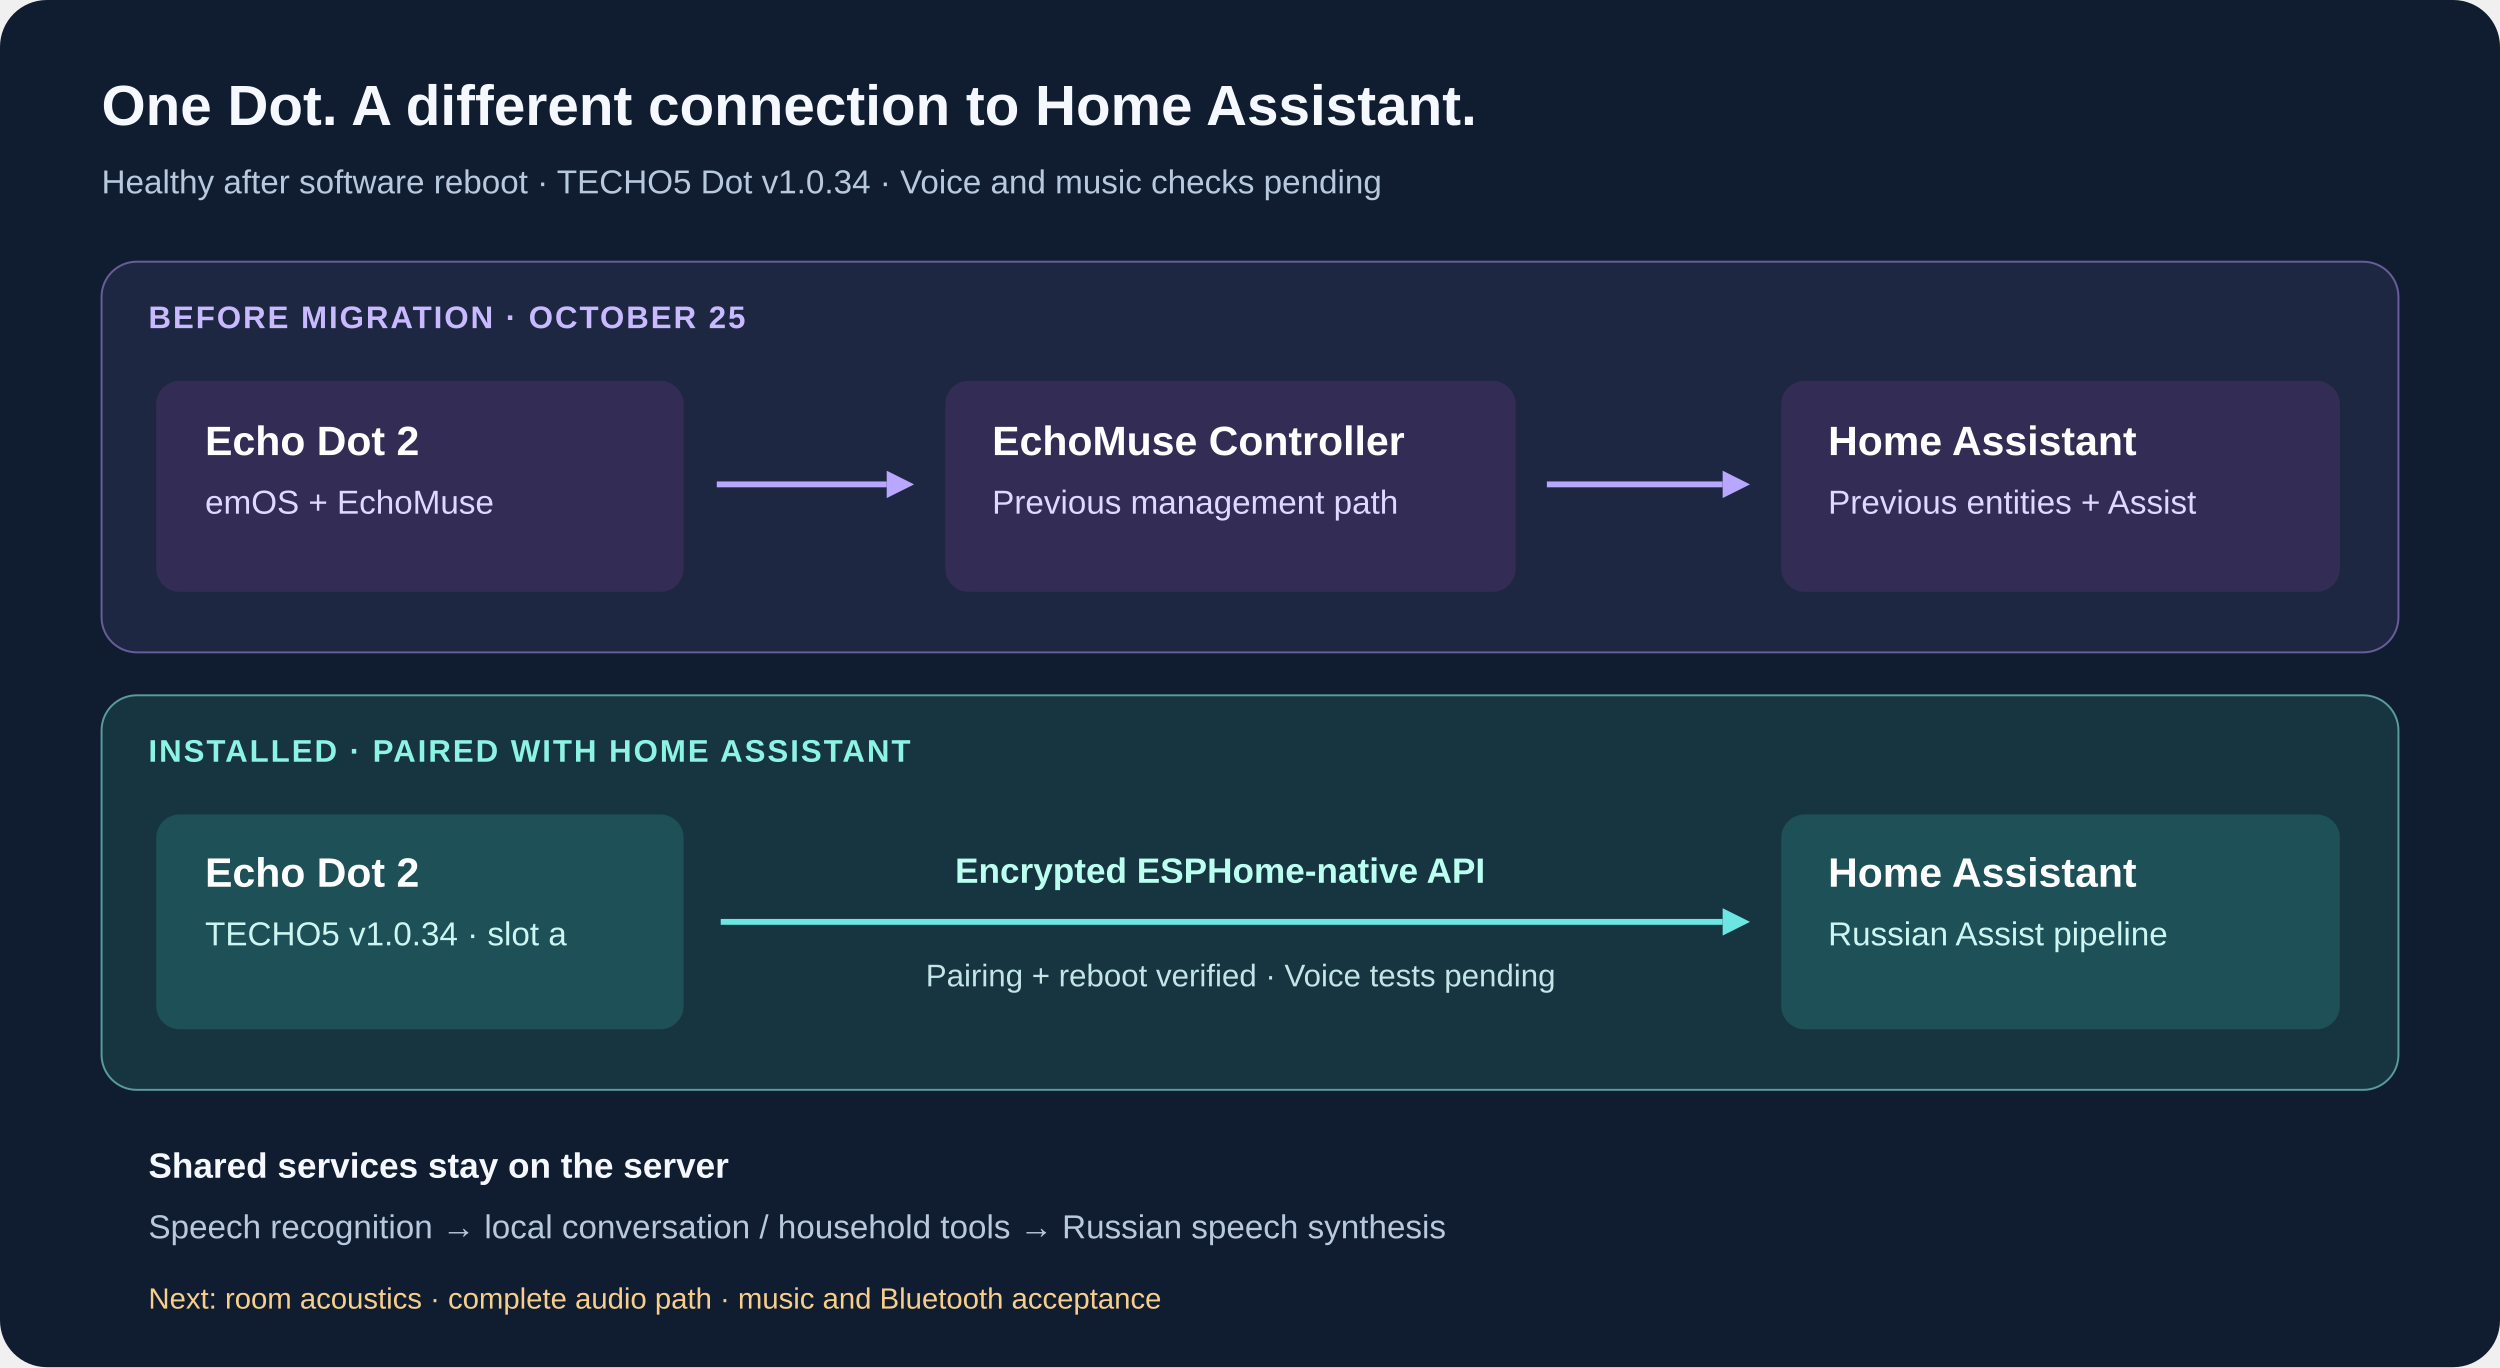
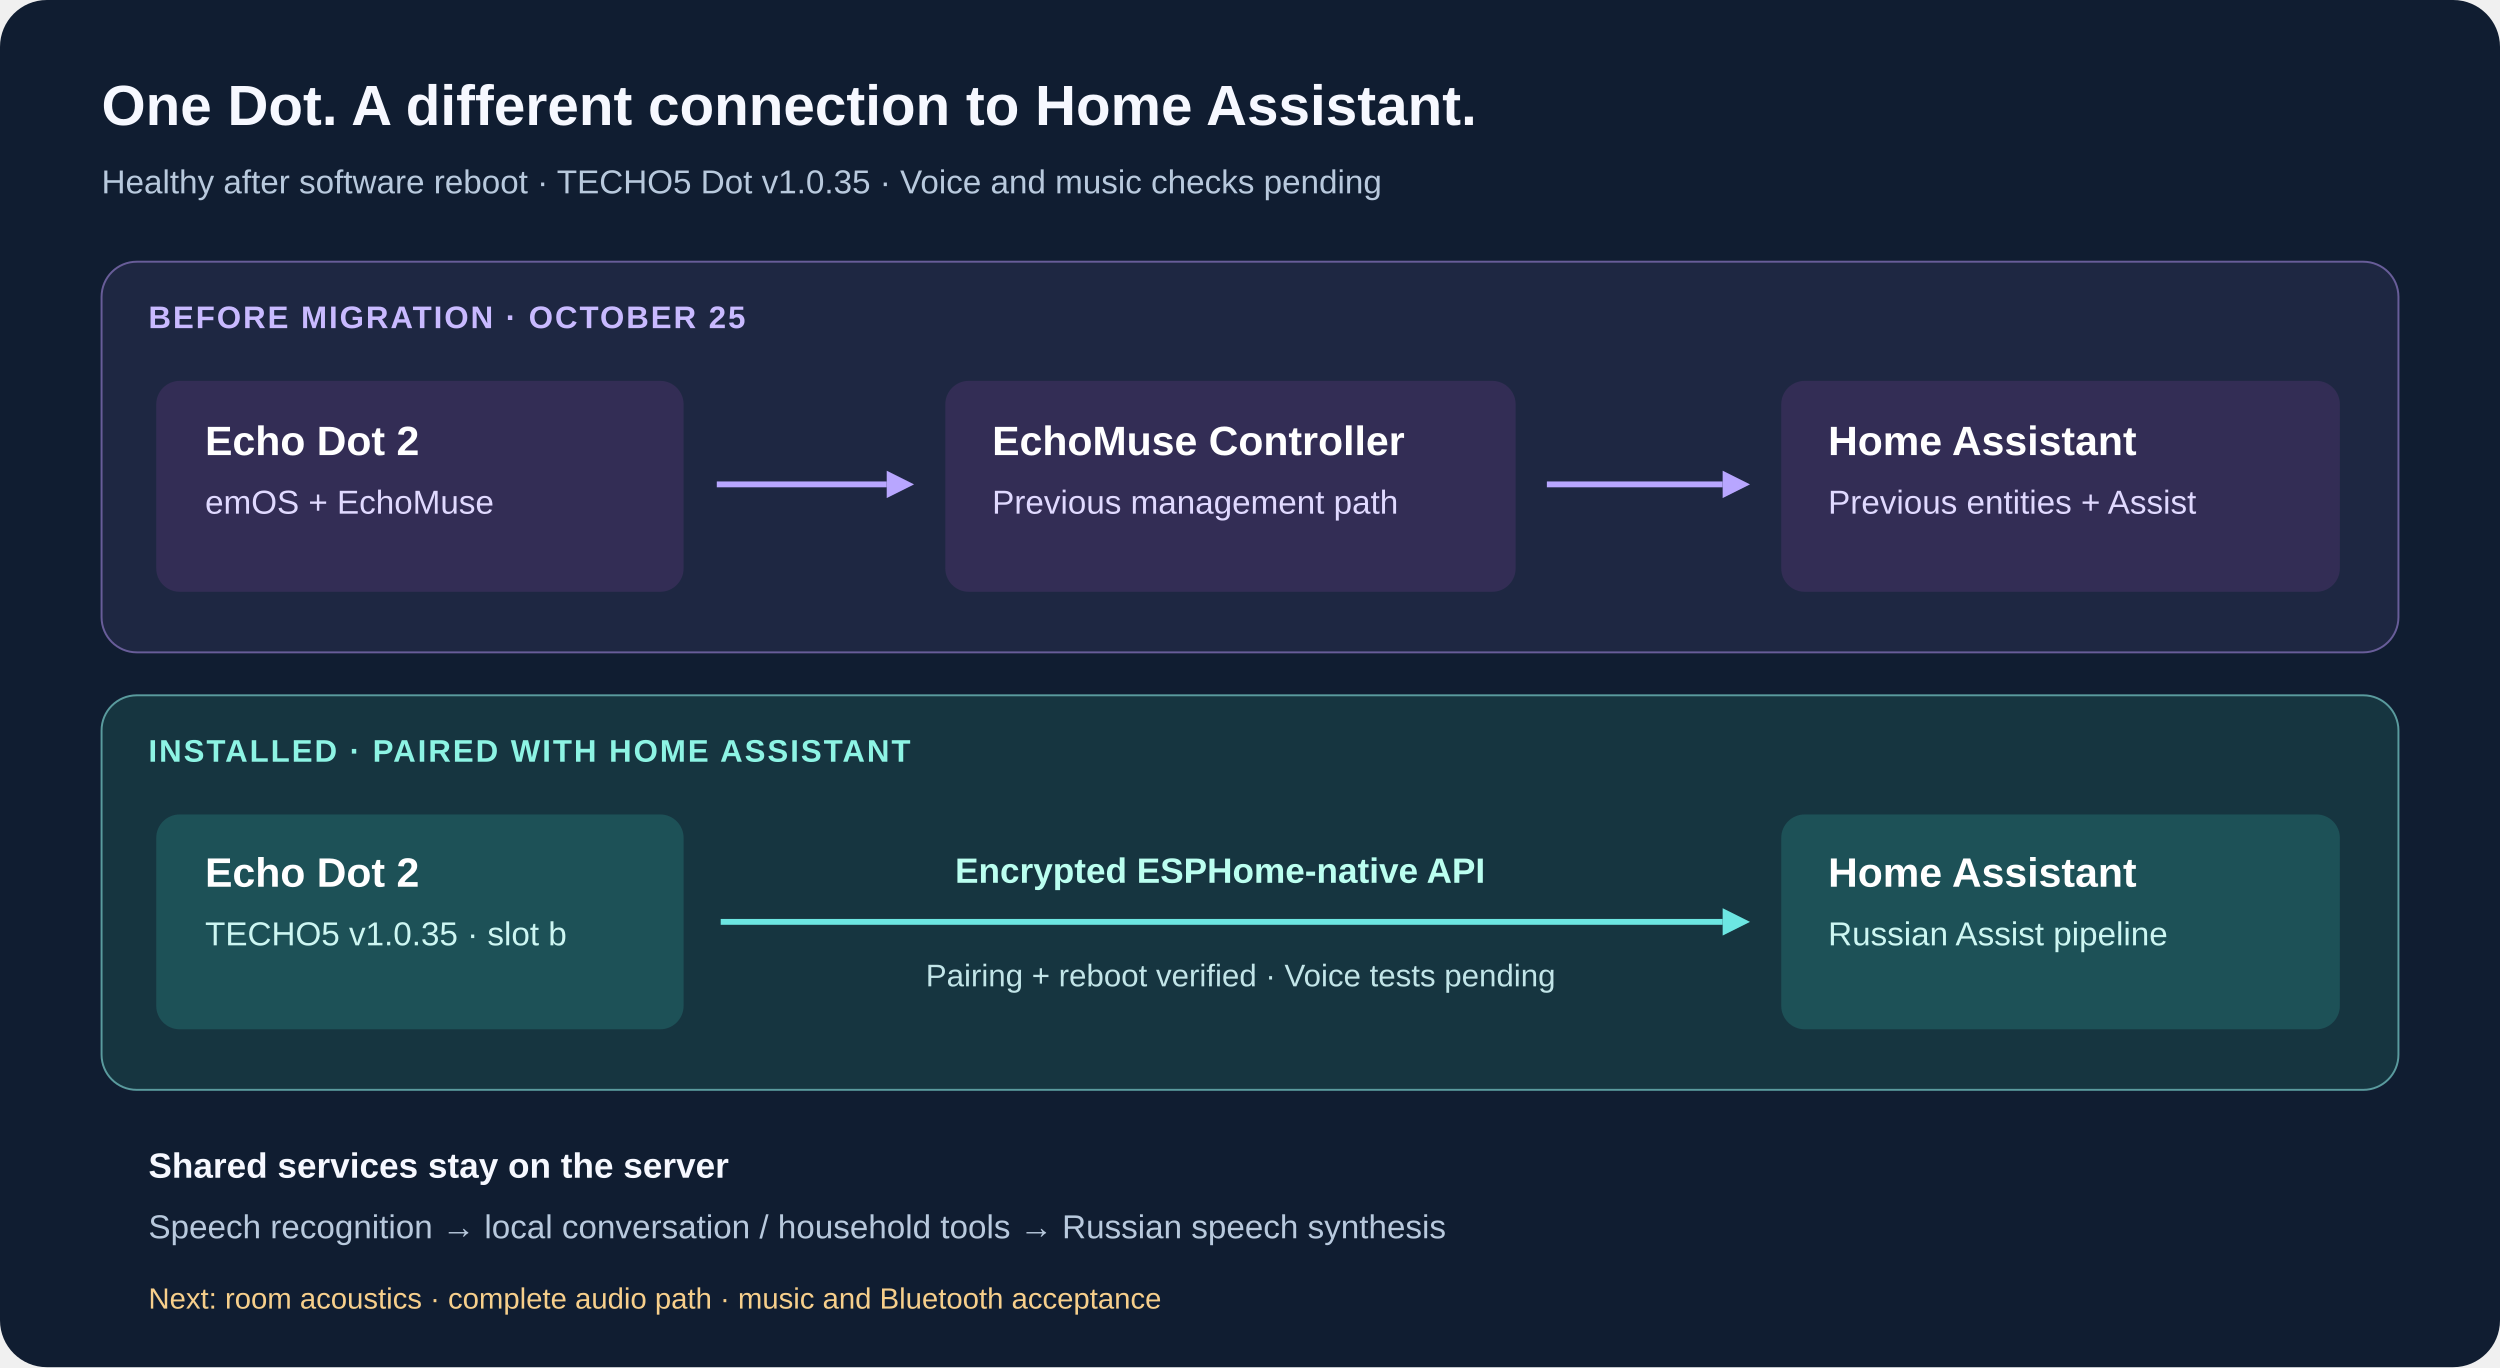
<svg xmlns="http://www.w3.org/2000/svg" width="1280" height="700" viewBox="0 0 1280 700" role="img" aria-labelledby="title desc">
  <rect width="1280" height="700" rx="24" fill="#101d31" />
  <g font-family="Arial">
    <text x="52" y="64" font-size="29" font-weight="700" fill="#f6f8ff">One Dot. A different connection to Home Assistant.</text>
-     <text x="52" y="99" font-size="17" fill="#b8c9dd">Healthy after software reboot · TECHO5 Dot v1.0.34 · Voice and music checks pending</text>
+     <text x="52" y="99" font-size="17" fill="#b8c9dd">Healthy after software reboot · TECHO5 Dot v1.0.35 · Voice and music checks pending</text>
    <rect x="52" y="134" width="1176" height="200" rx="18" fill="#1e2742" stroke="#685d99" />
    <text x="76" y="168" font-size="16" font-weight="700" fill="#c9baff" letter-spacing="1">BEFORE MIGRATION · OCTOBER 25</text>
    <rect x="80" y="195" width="270" height="108" rx="12" fill="#332d55" />
    <text x="105" y="233" font-size="21" font-weight="700" fill="#ffffff">Echo Dot 2</text>
    <text x="105" y="263" font-size="17" fill="#e0d9ff">emOS + EchoMuse</text>
    <rect x="367" y="246.5" width="87" height="3" fill="#b8a6ff" />
    <polygon points="454,241 468,248 454,255" fill="#b8a6ff" />
    <rect x="484" y="195" width="292" height="108" rx="12" fill="#332d55" />
    <text x="508" y="233" font-size="21" font-weight="700" fill="#ffffff">EchoMuse Controller</text>
    <text x="508" y="263" font-size="17" fill="#e0d9ff">Previous management path</text>
    <rect x="792" y="246.5" width="90" height="3" fill="#b8a6ff" />
    <polygon points="882,241 896,248 882,255" fill="#b8a6ff" />
    <rect x="912" y="195" width="286" height="108" rx="12" fill="#332d55" />
    <text x="936" y="233" font-size="21" font-weight="700" fill="#ffffff">Home Assistant</text>
    <text x="936" y="263" font-size="17" fill="#e0d9ff">Previous entities + Assist</text>
    <rect x="52" y="356" width="1176" height="202" rx="18" fill="#163540" stroke="#5a9b9e" />
    <text x="76" y="390" font-size="16" font-weight="700" fill="#8df4e4" letter-spacing="1">INSTALLED · PAIRED WITH HOME ASSISTANT</text>
    <rect x="80" y="417" width="270" height="110" rx="12" fill="#1d5157" />
    <text x="105" y="454" font-size="21" font-weight="700" fill="#ffffff">Echo Dot 2</text>
-     <text x="105" y="484" font-size="17" fill="#cdf6f2">TECHO5 v1.0.34 · slot a</text>
+     <text x="105" y="484" font-size="17" fill="#cdf6f2">TECHO5 v1.0.35 · slot b</text>
    <rect x="369" y="470.5" width="513" height="3" fill="#6ce6e2" />
    <polygon points="882,465 896,472 882,479" fill="#6ce6e2" />
    <text x="489" y="452" font-size="18" font-weight="600" fill="#bbfff0">Encrypted ESPHome-native API</text>
    <text x="474" y="505" font-size="16" fill="#c2e5e8">Pairing + reboot verified · Voice tests pending</text>
    <rect x="912" y="417" width="286" height="110" rx="12" fill="#1d5157" />
    <text x="936" y="454" font-size="21" font-weight="700" fill="#ffffff">Home Assistant</text>
    <text x="936" y="484" font-size="17" fill="#cdf6f2">Russian Assist pipeline</text>
    <text x="76" y="603" font-size="18" font-weight="600" fill="#f6f8ff">Shared services stay on the server</text>
    <text x="76" y="634" font-size="17" fill="#b8c9dd">Speech recognition → local conversation / household tools → Russian speech synthesis</text>
    <text x="76" y="670" font-size="15" fill="#f7cf8b">Next: room acoustics · complete audio path · music and Bluetooth acceptance</text>
  </g>
</svg>
